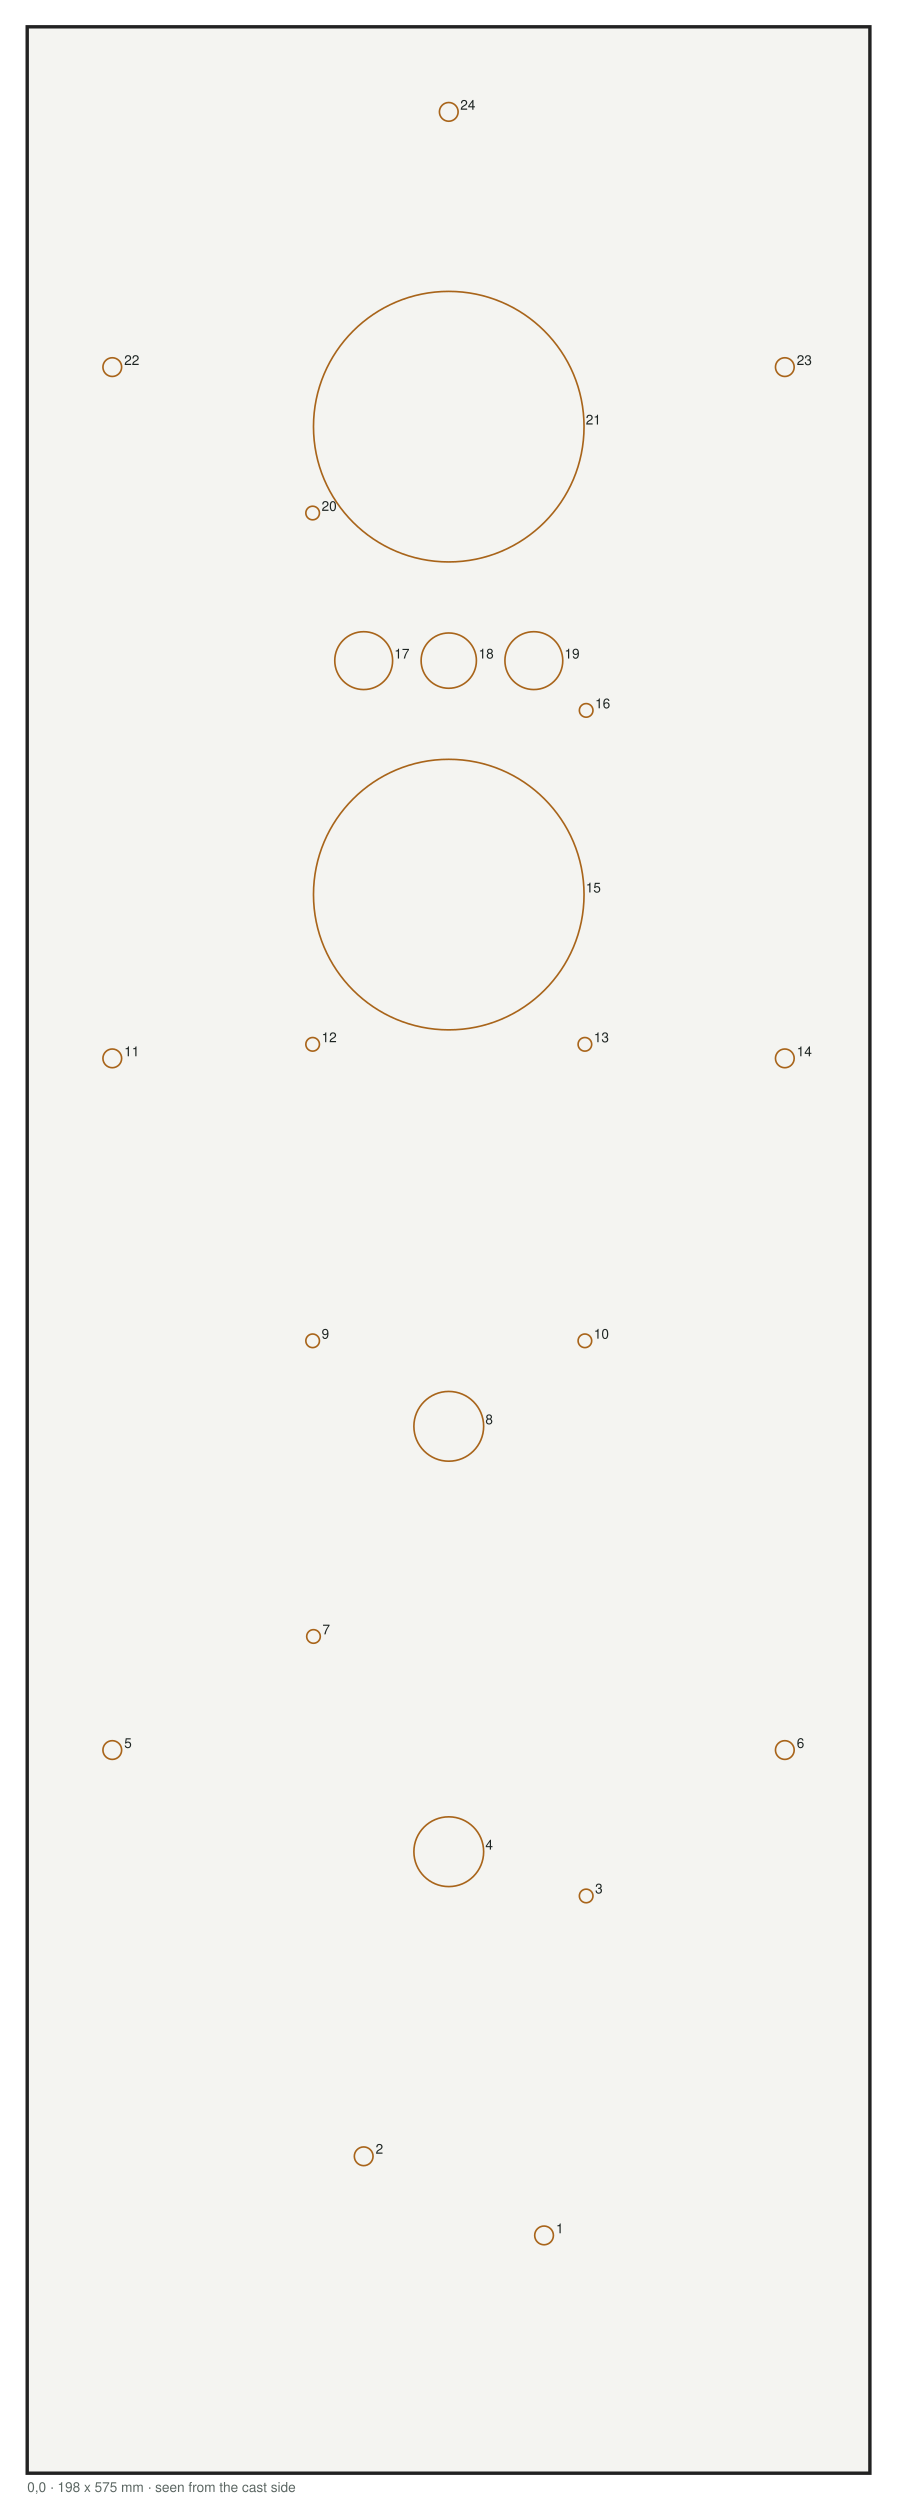
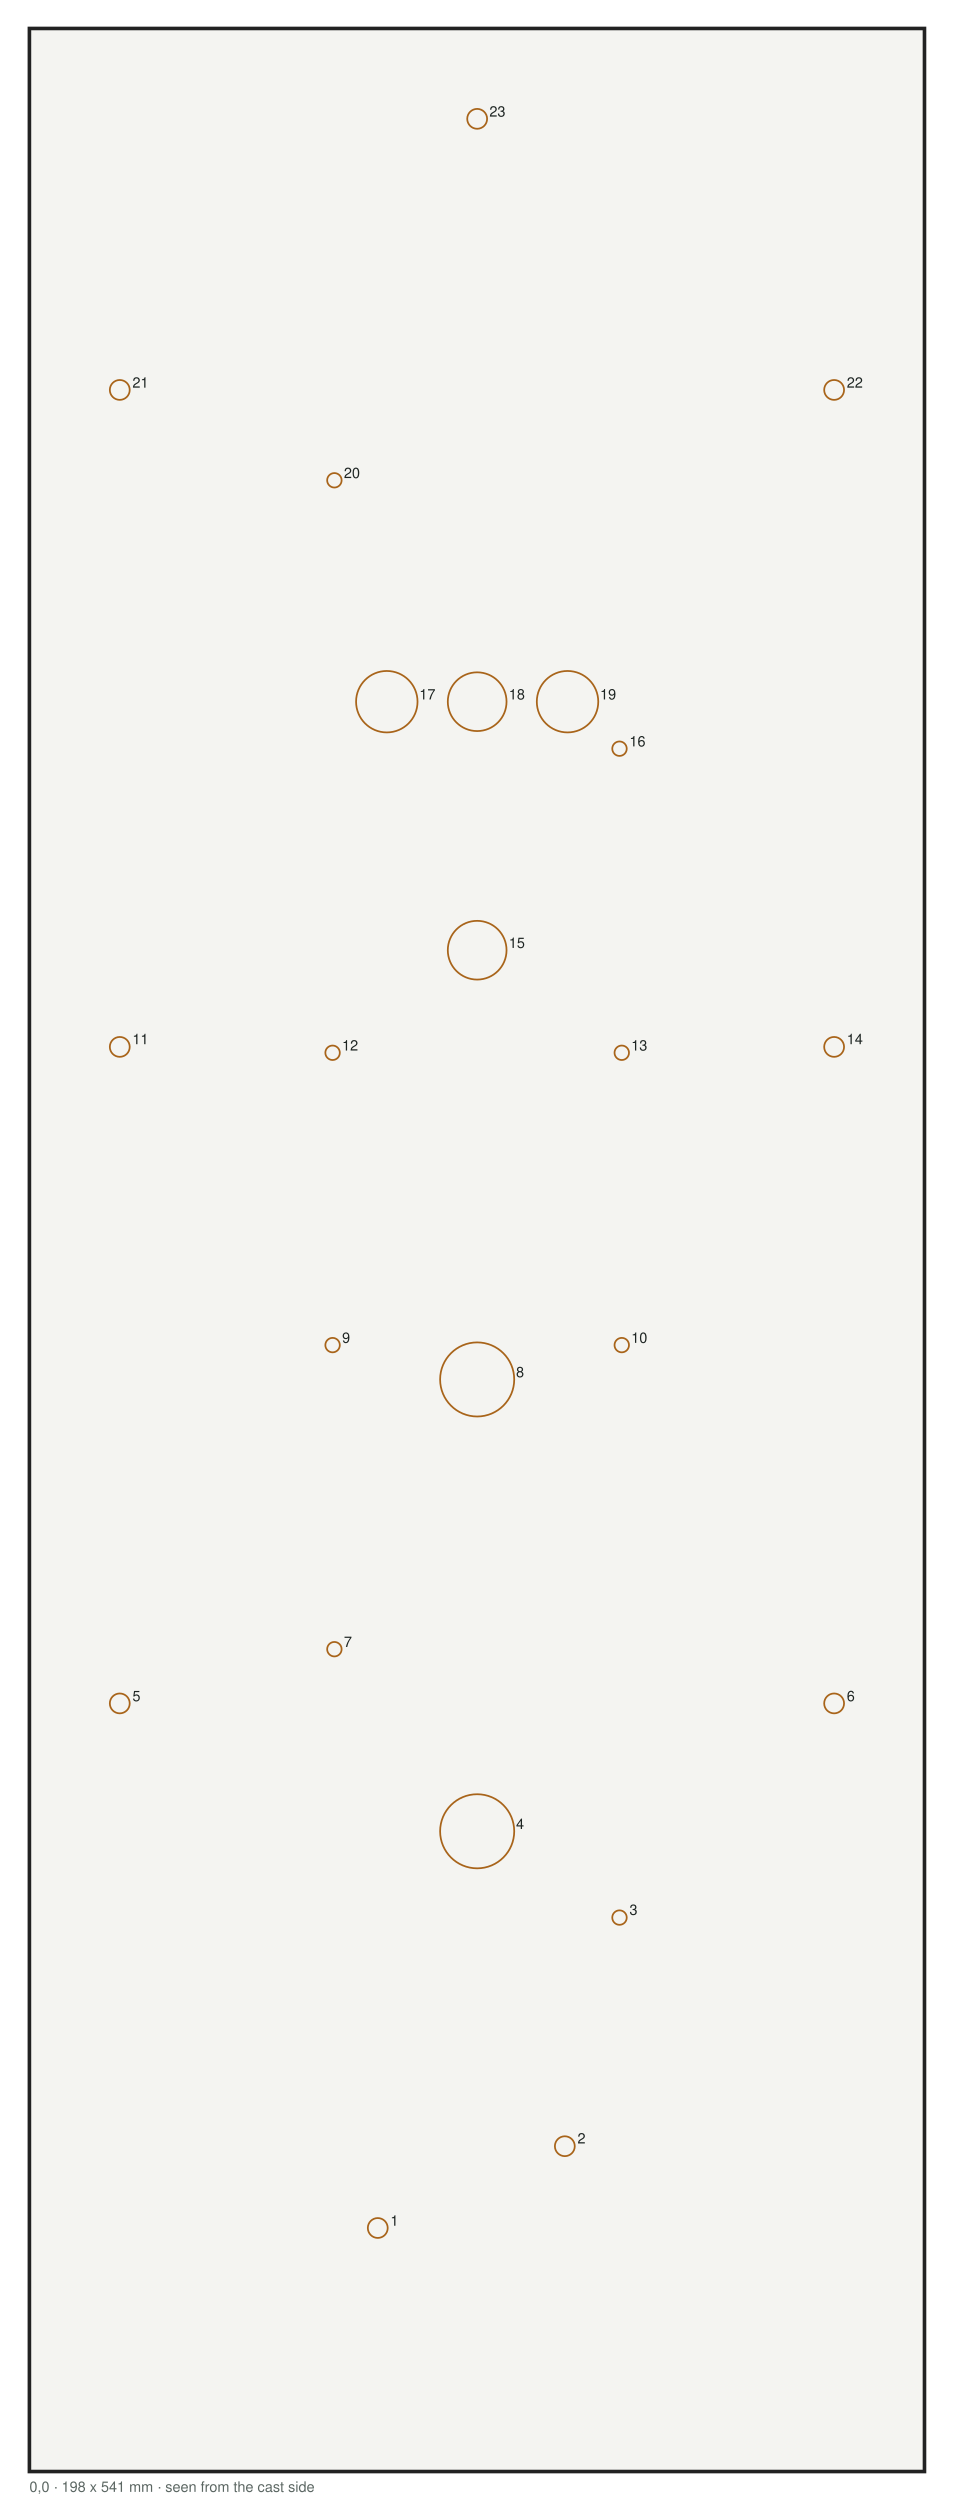
- <svg xmlns="http://www.w3.org/2000/svg" viewBox="-6.3 -6.3 210.7 587.7" width="211mm" height="588mm" font-family="Helvetica, Arial, sans-serif">
-   <polygon points="0.0,575.1 198.1,575.1 198.1,0.0 0.0,0.0" fill="#f4f4f1" stroke="#222" stroke-width="0.8" />
-   <circle cx="121.5" cy="519.2" r="2.2" fill="none" stroke="#a8641a" stroke-width="0.39" />
-   <text x="124.3" y="518.7" font-size="3.2" fill="#1d2422">1</text>
-   <circle cx="79.1" cy="500.6" r="2.2" fill="none" stroke="#a8641a" stroke-width="0.39" />
-   <text x="81.9" y="500.0" font-size="3.2" fill="#1d2422">2</text>
-   <circle cx="131.4" cy="439.4" r="1.6" fill="none" stroke="#a8641a" stroke-width="0.39" />
-   <text x="133.5" y="438.8" font-size="3.2" fill="#1d2422">3</text>
-   <circle cx="99.1" cy="429.0" r="8.2" fill="none" stroke="#a8641a" stroke-width="0.39" />
-   <text x="107.7" y="428.5" font-size="3.2" fill="#1d2422">4</text>
-   <circle cx="20.0" cy="405.1" r="2.2" fill="none" stroke="#a8641a" stroke-width="0.39" />
-   <text x="22.8" y="404.6" font-size="3.2" fill="#1d2422">5</text>
-   <circle cx="178.1" cy="405.1" r="2.2" fill="none" stroke="#a8641a" stroke-width="0.39" />
-   <text x="180.9" y="404.6" font-size="3.2" fill="#1d2422">6</text>
-   <circle cx="67.3" cy="378.4" r="1.6" fill="none" stroke="#a8641a" stroke-width="0.39" />
-   <text x="69.4" y="377.9" font-size="3.2" fill="#1d2422">7</text>
-   <circle cx="99.1" cy="329.0" r="8.2" fill="none" stroke="#a8641a" stroke-width="0.39" />
-   <text x="107.7" y="328.5" font-size="3.2" fill="#1d2422">8</text>
-   <circle cx="67.1" cy="308.9" r="1.6" fill="none" stroke="#a8641a" stroke-width="0.39" />
-   <text x="69.2" y="308.4" font-size="3.2" fill="#1d2422">9</text>
-   <circle cx="131.1" cy="308.9" r="1.6" fill="none" stroke="#a8641a" stroke-width="0.39" />
-   <text x="133.2" y="308.4" font-size="3.2" fill="#1d2422">10</text>
-   <circle cx="20.0" cy="242.5" r="2.2" fill="none" stroke="#a8641a" stroke-width="0.39" />
-   <text x="22.8" y="242.0" font-size="3.2" fill="#1d2422">11</text>
-   <circle cx="67.1" cy="239.2" r="1.6" fill="none" stroke="#a8641a" stroke-width="0.39" />
-   <text x="69.2" y="238.7" font-size="3.2" fill="#1d2422">12</text>
-   <circle cx="131.1" cy="239.2" r="1.6" fill="none" stroke="#a8641a" stroke-width="0.39" />
-   <text x="133.2" y="238.7" font-size="3.2" fill="#1d2422">13</text>
-   <circle cx="178.1" cy="242.5" r="2.2" fill="none" stroke="#a8641a" stroke-width="0.39" />
-   <text x="180.9" y="242.0" font-size="3.2" fill="#1d2422">14</text>
-   <circle cx="99.1" cy="204.0" r="31.8" fill="none" stroke="#a8641a" stroke-width="0.39" />
-   <text x="131.3" y="203.5" font-size="3.2" fill="#1d2422">15</text>
-   <circle cx="131.4" cy="160.7" r="1.6" fill="none" stroke="#a8641a" stroke-width="0.39" />
-   <text x="133.5" y="160.2" font-size="3.2" fill="#1d2422">16</text>
+ <svg xmlns="http://www.w3.org/2000/svg" viewBox="-6.3 -6.3 210.7 553.3" width="211mm" height="553mm" font-family="Helvetica, Arial, sans-serif">
+   <polygon points="0.0,540.7 198.1,540.7 198.1,0.0 0.0,0.0" fill="#f4f4f1" stroke="#222" stroke-width="0.8" />
+   <circle cx="77.1" cy="486.8" r="2.2" fill="none" stroke="#a8641a" stroke-width="0.39" />
+   <text x="79.9" y="486.3" font-size="3.2" fill="#1d2422">1</text>
+   <circle cx="118.5" cy="468.7" r="2.2" fill="none" stroke="#a8641a" stroke-width="0.39" />
+   <text x="121.3" y="468.1" font-size="3.2" fill="#1d2422">2</text>
+   <circle cx="130.6" cy="418.1" r="1.6" fill="none" stroke="#a8641a" stroke-width="0.39" />
+   <text x="132.8" y="417.5" font-size="3.2" fill="#1d2422">3</text>
+   <circle cx="99.1" cy="399.0" r="8.2" fill="none" stroke="#a8641a" stroke-width="0.39" />
+   <text x="107.7" y="398.5" font-size="3.2" fill="#1d2422">4</text>
+   <circle cx="20.0" cy="370.7" r="2.2" fill="none" stroke="#a8641a" stroke-width="0.39" />
+   <text x="22.8" y="370.2" font-size="3.2" fill="#1d2422">5</text>
+   <circle cx="178.1" cy="370.7" r="2.2" fill="none" stroke="#a8641a" stroke-width="0.39" />
+   <text x="180.9" y="370.2" font-size="3.2" fill="#1d2422">6</text>
+   <circle cx="67.5" cy="358.7" r="1.6" fill="none" stroke="#a8641a" stroke-width="0.39" />
+   <text x="69.6" y="358.2" font-size="3.2" fill="#1d2422">7</text>
+   <circle cx="99.1" cy="299.0" r="8.2" fill="none" stroke="#a8641a" stroke-width="0.39" />
+   <text x="107.7" y="298.5" font-size="3.2" fill="#1d2422">8</text>
+   <circle cx="67.1" cy="291.4" r="1.6" fill="none" stroke="#a8641a" stroke-width="0.39" />
+   <text x="69.2" y="290.9" font-size="3.2" fill="#1d2422">9</text>
+   <circle cx="131.1" cy="291.4" r="1.6" fill="none" stroke="#a8641a" stroke-width="0.39" />
+   <text x="133.2" y="290.9" font-size="3.2" fill="#1d2422">10</text>
+   <circle cx="20.0" cy="225.4" r="2.2" fill="none" stroke="#a8641a" stroke-width="0.39" />
+   <text x="22.8" y="224.8" font-size="3.2" fill="#1d2422">11</text>
+   <circle cx="67.1" cy="226.7" r="1.6" fill="none" stroke="#a8641a" stroke-width="0.39" />
+   <text x="69.2" y="226.2" font-size="3.2" fill="#1d2422">12</text>
+   <circle cx="131.1" cy="226.7" r="1.6" fill="none" stroke="#a8641a" stroke-width="0.39" />
+   <text x="133.2" y="226.2" font-size="3.2" fill="#1d2422">13</text>
+   <circle cx="178.1" cy="225.4" r="2.2" fill="none" stroke="#a8641a" stroke-width="0.39" />
+   <text x="180.9" y="224.8" font-size="3.2" fill="#1d2422">14</text>
+   <circle cx="99.1" cy="204.0" r="6.5" fill="none" stroke="#a8641a" stroke-width="0.39" />
+   <text x="106.1" y="203.5" font-size="3.2" fill="#1d2422">15</text>
+   <circle cx="130.6" cy="159.4" r="1.6" fill="none" stroke="#a8641a" stroke-width="0.39" />
+   <text x="132.8" y="158.9" font-size="3.2" fill="#1d2422">16</text>
  <circle cx="79.1" cy="149.0" r="6.8" fill="none" stroke="#a8641a" stroke-width="0.39" />
  <text x="86.3" y="148.5" font-size="3.2" fill="#1d2422">17</text>
  <circle cx="99.1" cy="149.0" r="6.5" fill="none" stroke="#a8641a" stroke-width="0.39" />
  <text x="106.1" y="148.5" font-size="3.2" fill="#1d2422">18</text>
  <circle cx="119.1" cy="149.0" r="6.8" fill="none" stroke="#a8641a" stroke-width="0.39" />
  <text x="126.3" y="148.5" font-size="3.2" fill="#1d2422">19</text>
-   <circle cx="67.1" cy="114.3" r="1.6" fill="none" stroke="#a8641a" stroke-width="0.39" />
-   <text x="69.2" y="113.8" font-size="3.2" fill="#1d2422">20</text>
-   <circle cx="99.1" cy="94.0" r="31.8" fill="none" stroke="#a8641a" stroke-width="0.39" />
-   <text x="131.3" y="93.5" font-size="3.2" fill="#1d2422">21</text>
+   <circle cx="67.5" cy="100.0" r="1.6" fill="none" stroke="#a8641a" stroke-width="0.39" />
+   <text x="69.6" y="99.5" font-size="3.2" fill="#1d2422">20</text>
  <circle cx="20.0" cy="80.0" r="2.2" fill="none" stroke="#a8641a" stroke-width="0.39" />
-   <text x="22.8" y="79.5" font-size="3.2" fill="#1d2422">22</text>
+   <text x="22.8" y="79.5" font-size="3.2" fill="#1d2422">21</text>
  <circle cx="178.1" cy="80.0" r="2.2" fill="none" stroke="#a8641a" stroke-width="0.39" />
-   <text x="180.9" y="79.5" font-size="3.2" fill="#1d2422">23</text>
+   <text x="180.9" y="79.5" font-size="3.2" fill="#1d2422">22</text>
  <circle cx="99.1" cy="20.0" r="2.2" fill="none" stroke="#a8641a" stroke-width="0.39" />
-   <text x="101.8" y="19.5" font-size="3.2" fill="#1d2422">24</text>
-   <text x="0" y="579.5" font-size="3.2" fill="#5b6662">0,0 · 198 x 575 mm · seen from the cast side</text>
+   <text x="101.8" y="19.5" font-size="3.2" fill="#1d2422">23</text>
+   <text x="0" y="545.2" font-size="3.2" fill="#5b6662">0,0 · 198 x 541 mm · seen from the cast side</text>
</svg>
